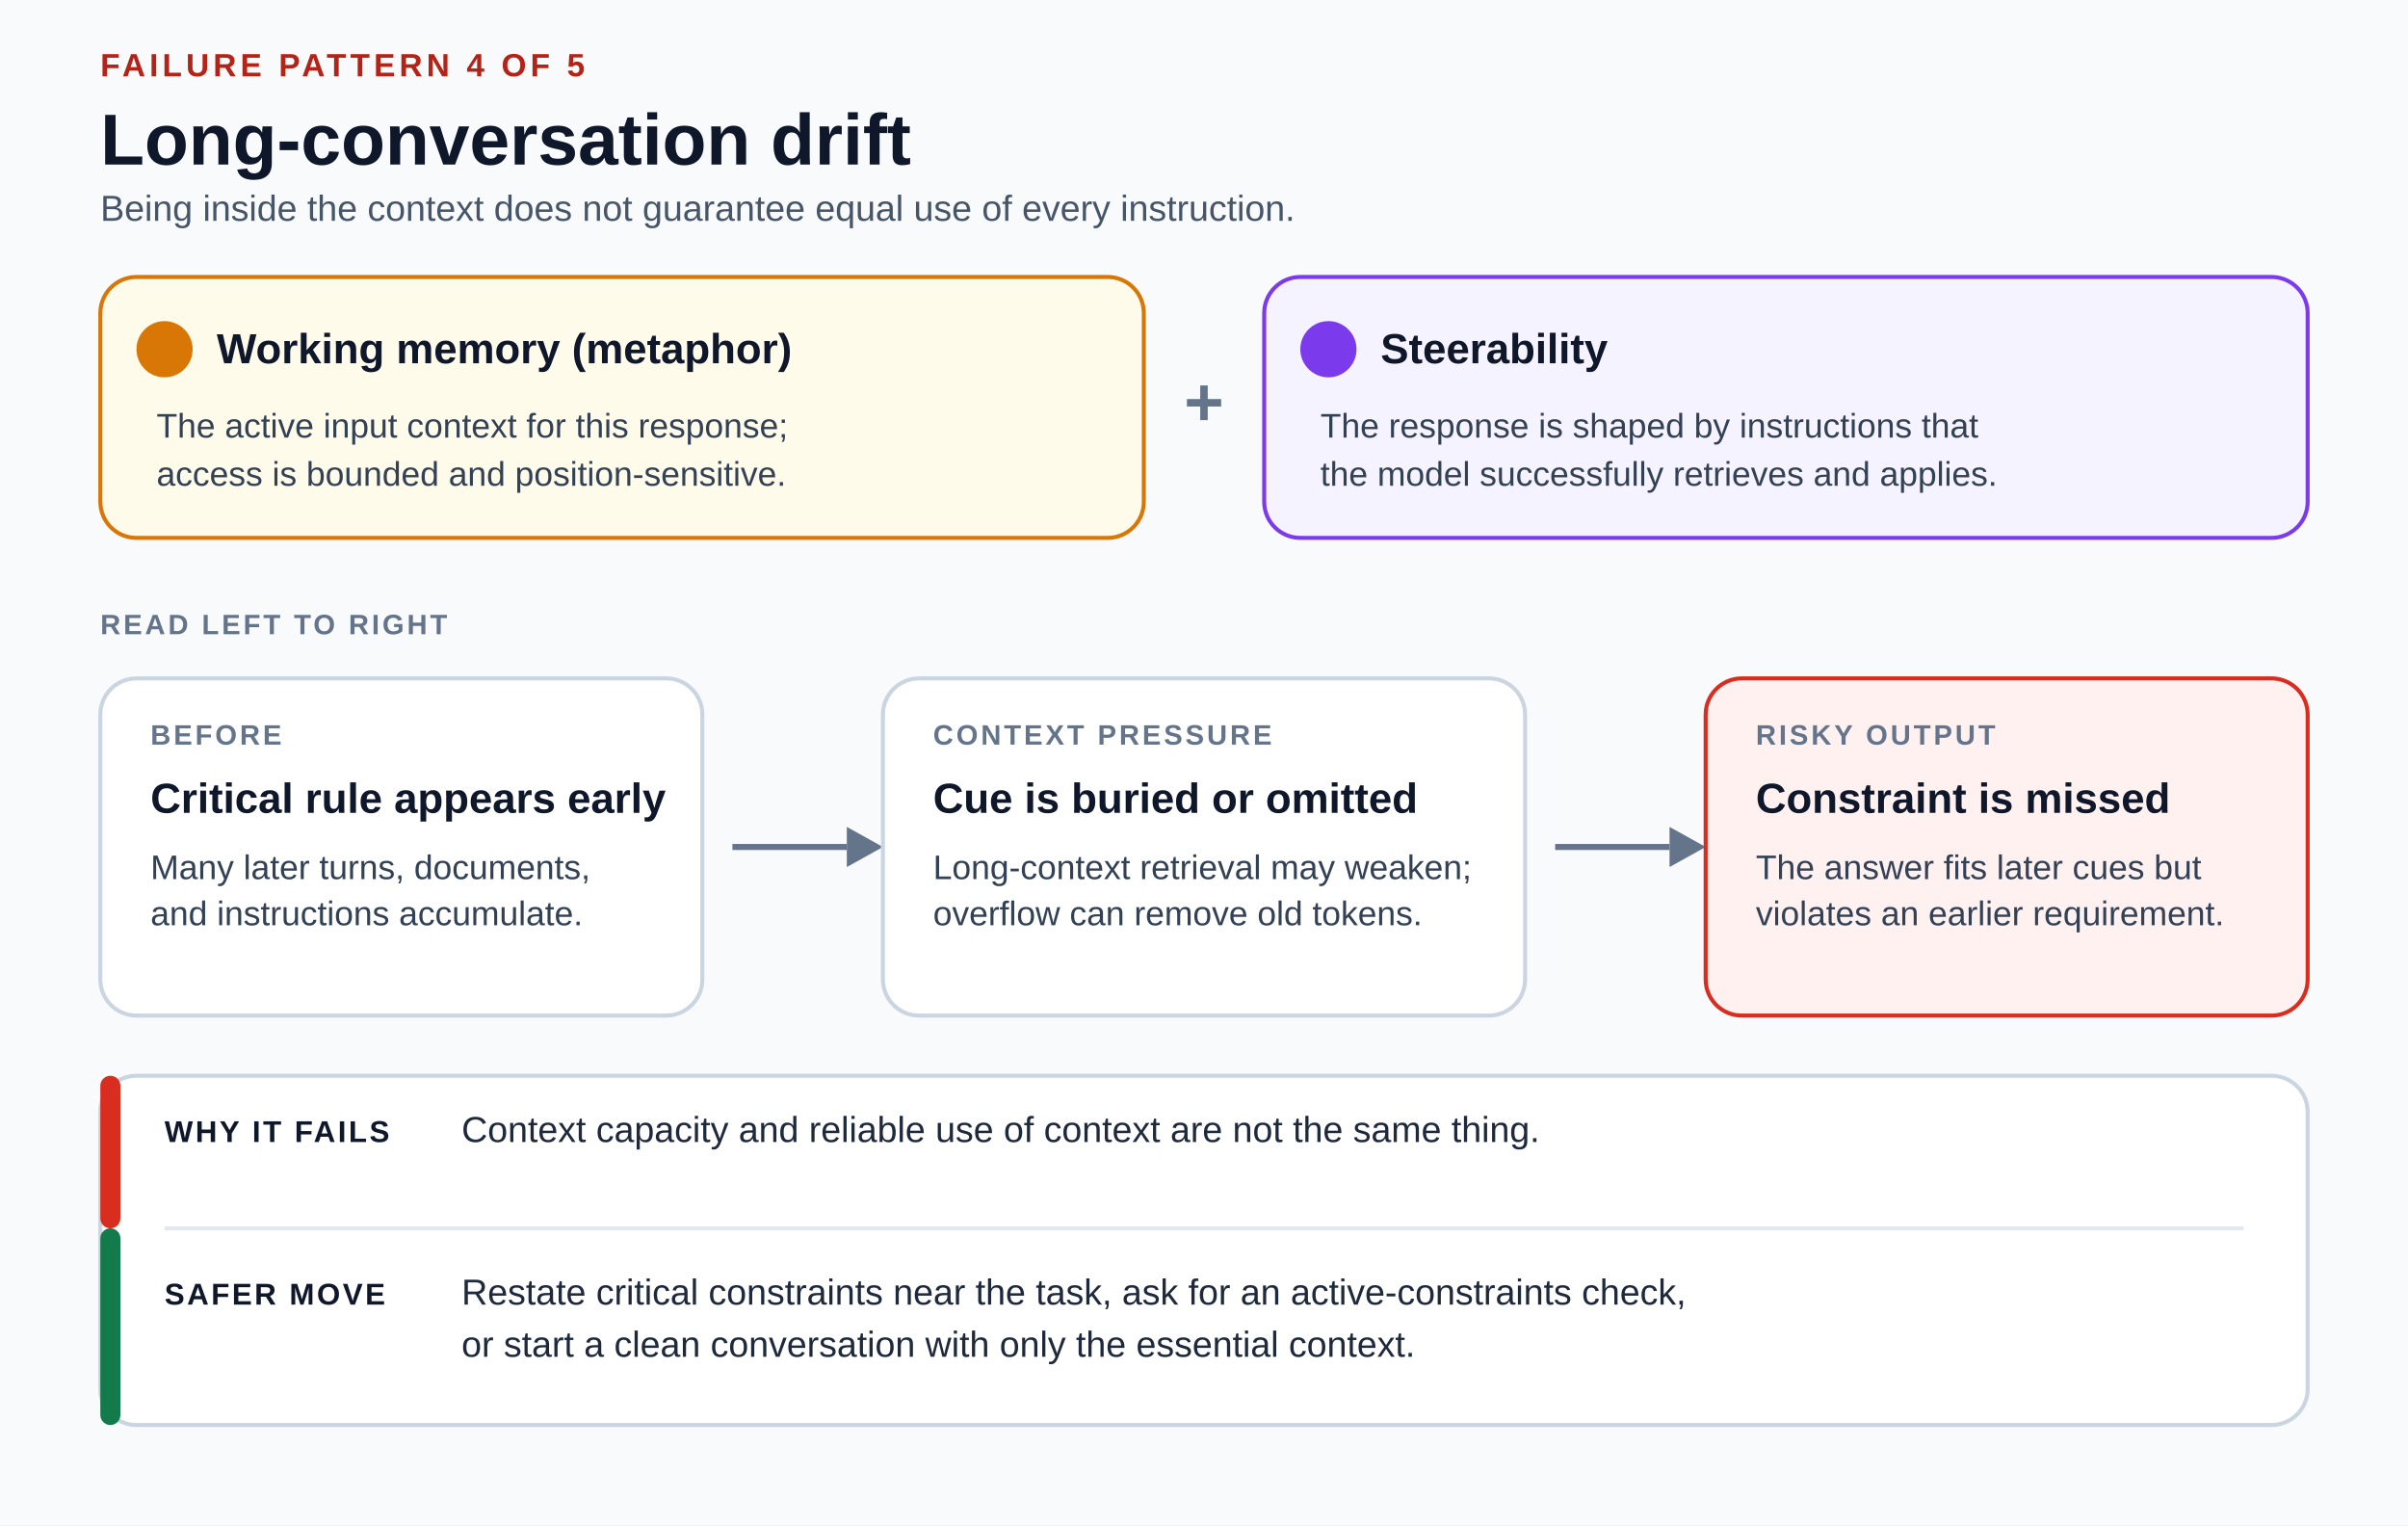
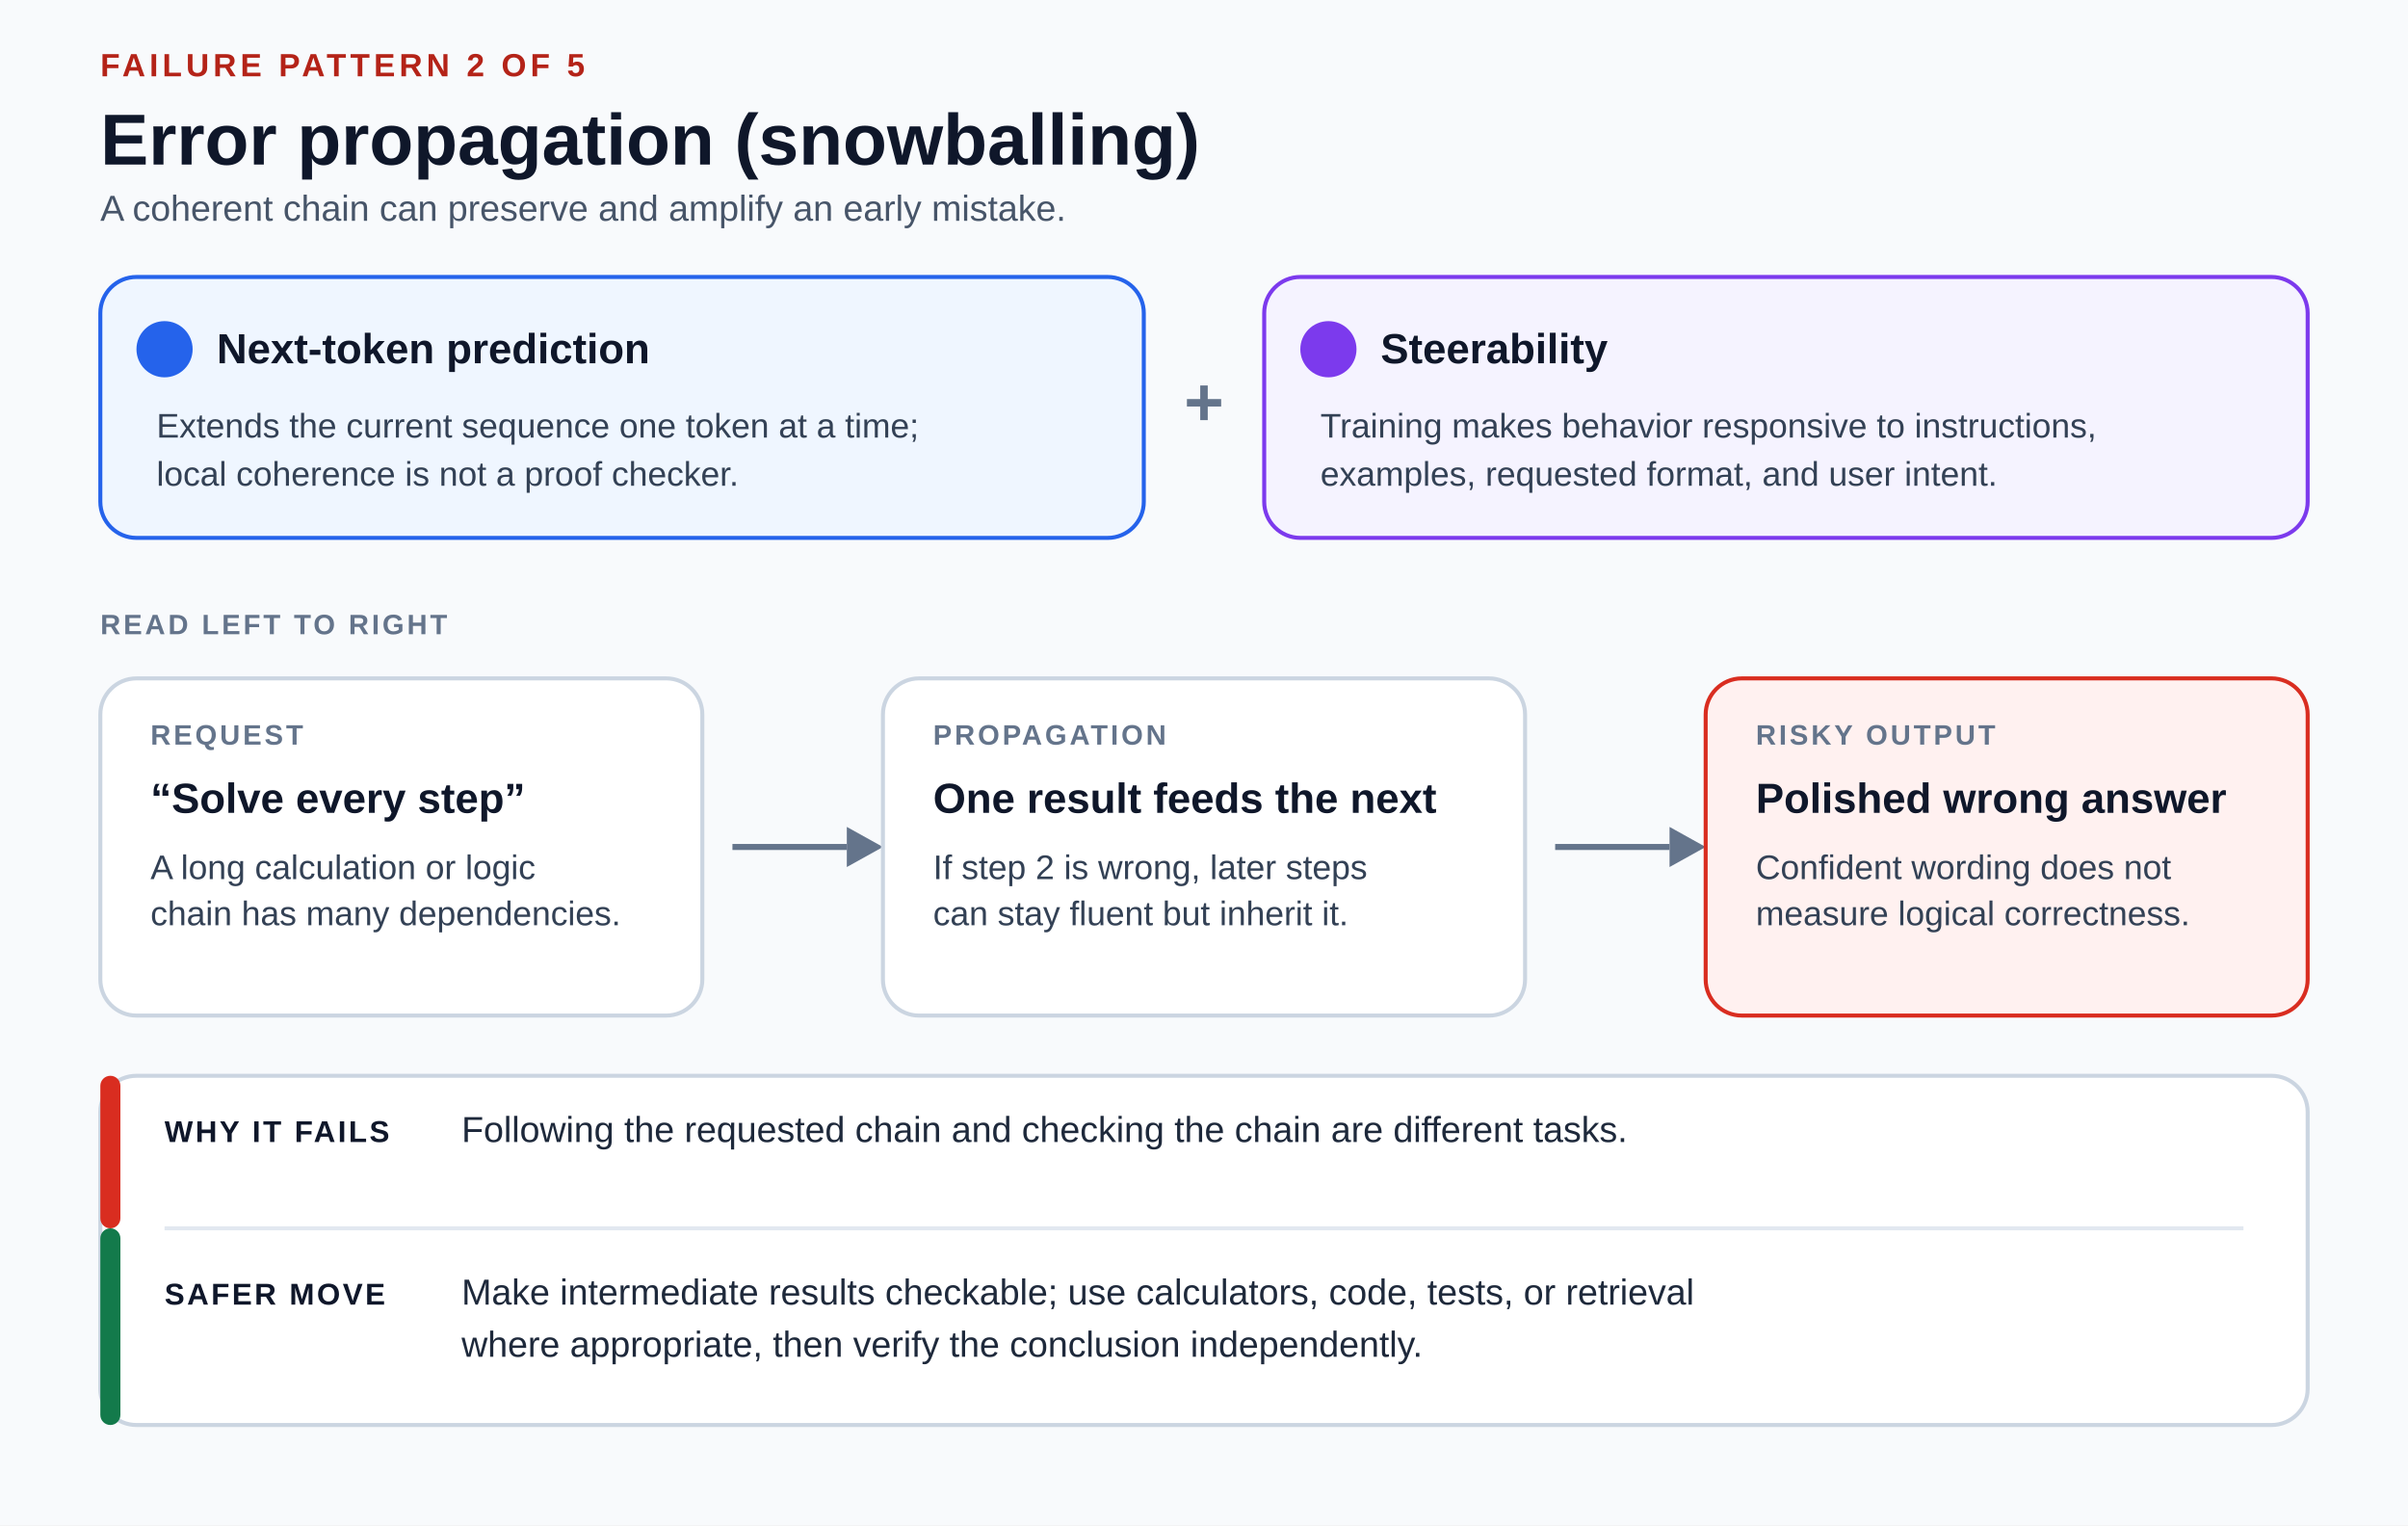
<svg xmlns="http://www.w3.org/2000/svg" width="1200" height="760" viewBox="0 0 1200 760" role="img" aria-labelledby="title desc">
  <defs>
    <style>
      text { font-family: Arial, Helvetica, sans-serif; fill: #0f172a; }
      .eyebrow { font-size: 16px; font-weight: 700; letter-spacing: 2px; fill: #b42318; }
      .title { font-size: 36px; font-weight: 700; }
      .subtitle { font-size: 18px; fill: #475569; }
      .concept-name { font-size: 21px; font-weight: 700; }
      .concept-copy { font-size: 17px; fill: #334155; }
      .plus { font-size: 34px; font-weight: 700; fill: #64748b; text-anchor: middle; }
      .stage-kicker { font-size: 14px; font-weight: 700; letter-spacing: 1.4px; fill: #64748b; }
      .stage-title { font-size: 21px; font-weight: 700; }
      .stage-copy { font-size: 17px; fill: #334155; }
      .callout-label { font-size: 15px; font-weight: 700; letter-spacing: 1.2px; }
      .callout-copy { font-size: 18px; fill: #1e293b; }
      .flow-box { fill: #ffffff; stroke: #cbd5e1; stroke-width: 2; }
      .arrow-shaft { stroke: #64748b; stroke-width: 3; }
    </style>
  </defs>
  <rect width="1200" height="760" fill="#f8fafc" />
  <g id="heading">
-     <text class="eyebrow" x="50" y="38">FAILURE PATTERN 4 OF 5</text>
-     <text class="title" x="50" y="82">Long-conversation drift</text>
-     <text class="subtitle" x="50" y="110">Being inside the context does not guarantee equal use of every instruction.</text>
+     <text class="eyebrow" x="50" y="38">FAILURE PATTERN 2 OF 5</text>
+     <text class="title" x="50" y="82">Error propagation (snowballing)</text>
+     <text class="subtitle" x="50" y="110">A coherent chain can preserve and amplify an early mistake.</text>
  </g>
  <g id="influences">
-     <rect x="50" y="138" width="520" height="130" rx="18" fill="#fffbeb" stroke="#d97706" stroke-width="2" />
-     <circle cx="82" cy="174" r="14" fill="#d97706" />
-     <text class="concept-name" x="108" y="181">Working memory (metaphor)</text>
+     <rect x="50" y="138" width="520" height="130" rx="18" fill="#eff6ff" stroke="#2563eb" stroke-width="2" />
+     <circle cx="82" cy="174" r="14" fill="#2563eb" />
+     <text class="concept-name" x="108" y="181">Next-token prediction</text>
    <text class="concept-copy" x="78" y="218">
-       <tspan x="78" dy="0">The active input context for this response;</tspan>
-       <tspan x="78" dy="24">access is bounded and position-sensitive.</tspan>
+       <tspan x="78" dy="0">Extends the current sequence one token at a time;</tspan>
+       <tspan x="78" dy="24">local coherence is not a proof checker.</tspan>
    </text>
    <text class="plus" x="600" y="212">+</text>
    <rect x="630" y="138" width="520" height="130" rx="18" fill="#f5f3ff" stroke="#7c3aed" stroke-width="2" />
    <circle cx="662" cy="174" r="14" fill="#7c3aed" />
    <text class="concept-name" x="688" y="181">Steerability</text>
    <text class="concept-copy" x="658" y="218">
-       <tspan x="658" dy="0">The response is shaped by instructions that</tspan>
-       <tspan x="658" dy="24">the model successfully retrieves and applies.</tspan>
+       <tspan x="658" dy="0">Training makes behavior responsive to instructions,</tspan>
+       <tspan x="658" dy="24">examples, requested format, and user intent.</tspan>
    </text>
  </g>
  <g id="failure-path">
    <text class="stage-kicker" x="50" y="316">READ LEFT TO RIGHT</text>
    <rect class="flow-box" x="50" y="338" width="300" height="168" rx="18" />
-     <text class="stage-kicker" x="75" y="371">BEFORE</text>
-     <text class="stage-title" x="75" y="405">Critical rule appears early</text>
+     <text class="stage-kicker" x="75" y="371">REQUEST</text>
+     <text class="stage-title" x="75" y="405">“Solve every step”</text>
    <text class="stage-copy" x="75" y="438">
-       <tspan x="75" dy="0">Many later turns, documents,</tspan>
-       <tspan x="75" dy="23">and instructions accumulate.</tspan>
+       <tspan x="75" dy="0">A long calculation or logic</tspan>
+       <tspan x="75" dy="23">chain has many dependencies.</tspan>
    </text>
    <line class="arrow-shaft" data-connector="true" x1="365" y1="422" x2="422" y2="422" />
    <polygon points="440,422 422,412 422,432" fill="#64748b" />
    <rect class="flow-box" x="440" y="338" width="320" height="168" rx="18" />
-     <text class="stage-kicker" x="465" y="371">CONTEXT PRESSURE</text>
-     <text class="stage-title" x="465" y="405">Cue is buried or omitted</text>
+     <text class="stage-kicker" x="465" y="371">PROPAGATION</text>
+     <text class="stage-title" x="465" y="405">One result feeds the next</text>
    <text class="stage-copy" x="465" y="438">
-       <tspan x="465" dy="0">Long-context retrieval may weaken;</tspan>
-       <tspan x="465" dy="23">overflow can remove old tokens.</tspan>
+       <tspan x="465" dy="0">If step 2 is wrong, later steps</tspan>
+       <tspan x="465" dy="23">can stay fluent but inherit it.</tspan>
    </text>
    <line class="arrow-shaft" data-connector="true" x1="775" y1="422" x2="832" y2="422" />
    <polygon points="850,422 832,412 832,432" fill="#64748b" />
    <rect x="850" y="338" width="300" height="168" rx="18" fill="#fff1f0" stroke="#d92d20" stroke-width="2" />
    <text class="stage-kicker" x="875" y="371" fill="#b42318">RISKY OUTPUT</text>
-     <text class="stage-title" x="875" y="405">Constraint is missed</text>
+     <text class="stage-title" x="875" y="405">Polished wrong answer</text>
    <text class="stage-copy" x="875" y="438">
-       <tspan x="875" dy="0">The answer fits later cues but</tspan>
-       <tspan x="875" dy="23">violates an earlier requirement.</tspan>
+       <tspan x="875" dy="0">Confident wording does not</tspan>
+       <tspan x="875" dy="23">measure logical correctness.</tspan>
    </text>
  </g>
  <g id="action-block">
    <rect x="50" y="536" width="1100" height="174" rx="18" fill="#ffffff" stroke="#cbd5e1" stroke-width="2" />
    <rect x="50" y="536" width="10" height="76" rx="5" fill="#d92d20" />
    <text class="callout-label" x="82" y="569" fill="#b42318">WHY IT FAILS</text>
-     <text class="callout-copy" x="230" y="569">Context capacity and reliable use of context are not the same thing.</text>
+     <text class="callout-copy" x="230" y="569">Following the requested chain and checking the chain are different tasks.</text>
    <line x1="82" y1="612" x2="1118" y2="612" stroke="#e2e8f0" stroke-width="2" />
    <rect x="50" y="612" width="10" height="98" rx="5" fill="#137a4b" />
    <text class="callout-label" x="82" y="650" fill="#137a4b">SAFER MOVE</text>
    <text class="callout-copy" x="230" y="650">
-       <tspan x="230" dy="0">Restate critical constraints near the task, ask for an active-constraints check,</tspan>
-       <tspan x="230" dy="26">or start a clean conversation with only the essential context.</tspan>
+       <tspan x="230" dy="0">Make intermediate results checkable; use calculators, code, tests, or retrieval</tspan>
+       <tspan x="230" dy="26">where appropriate, then verify the conclusion independently.</tspan>
    </text>
  </g>
</svg>
